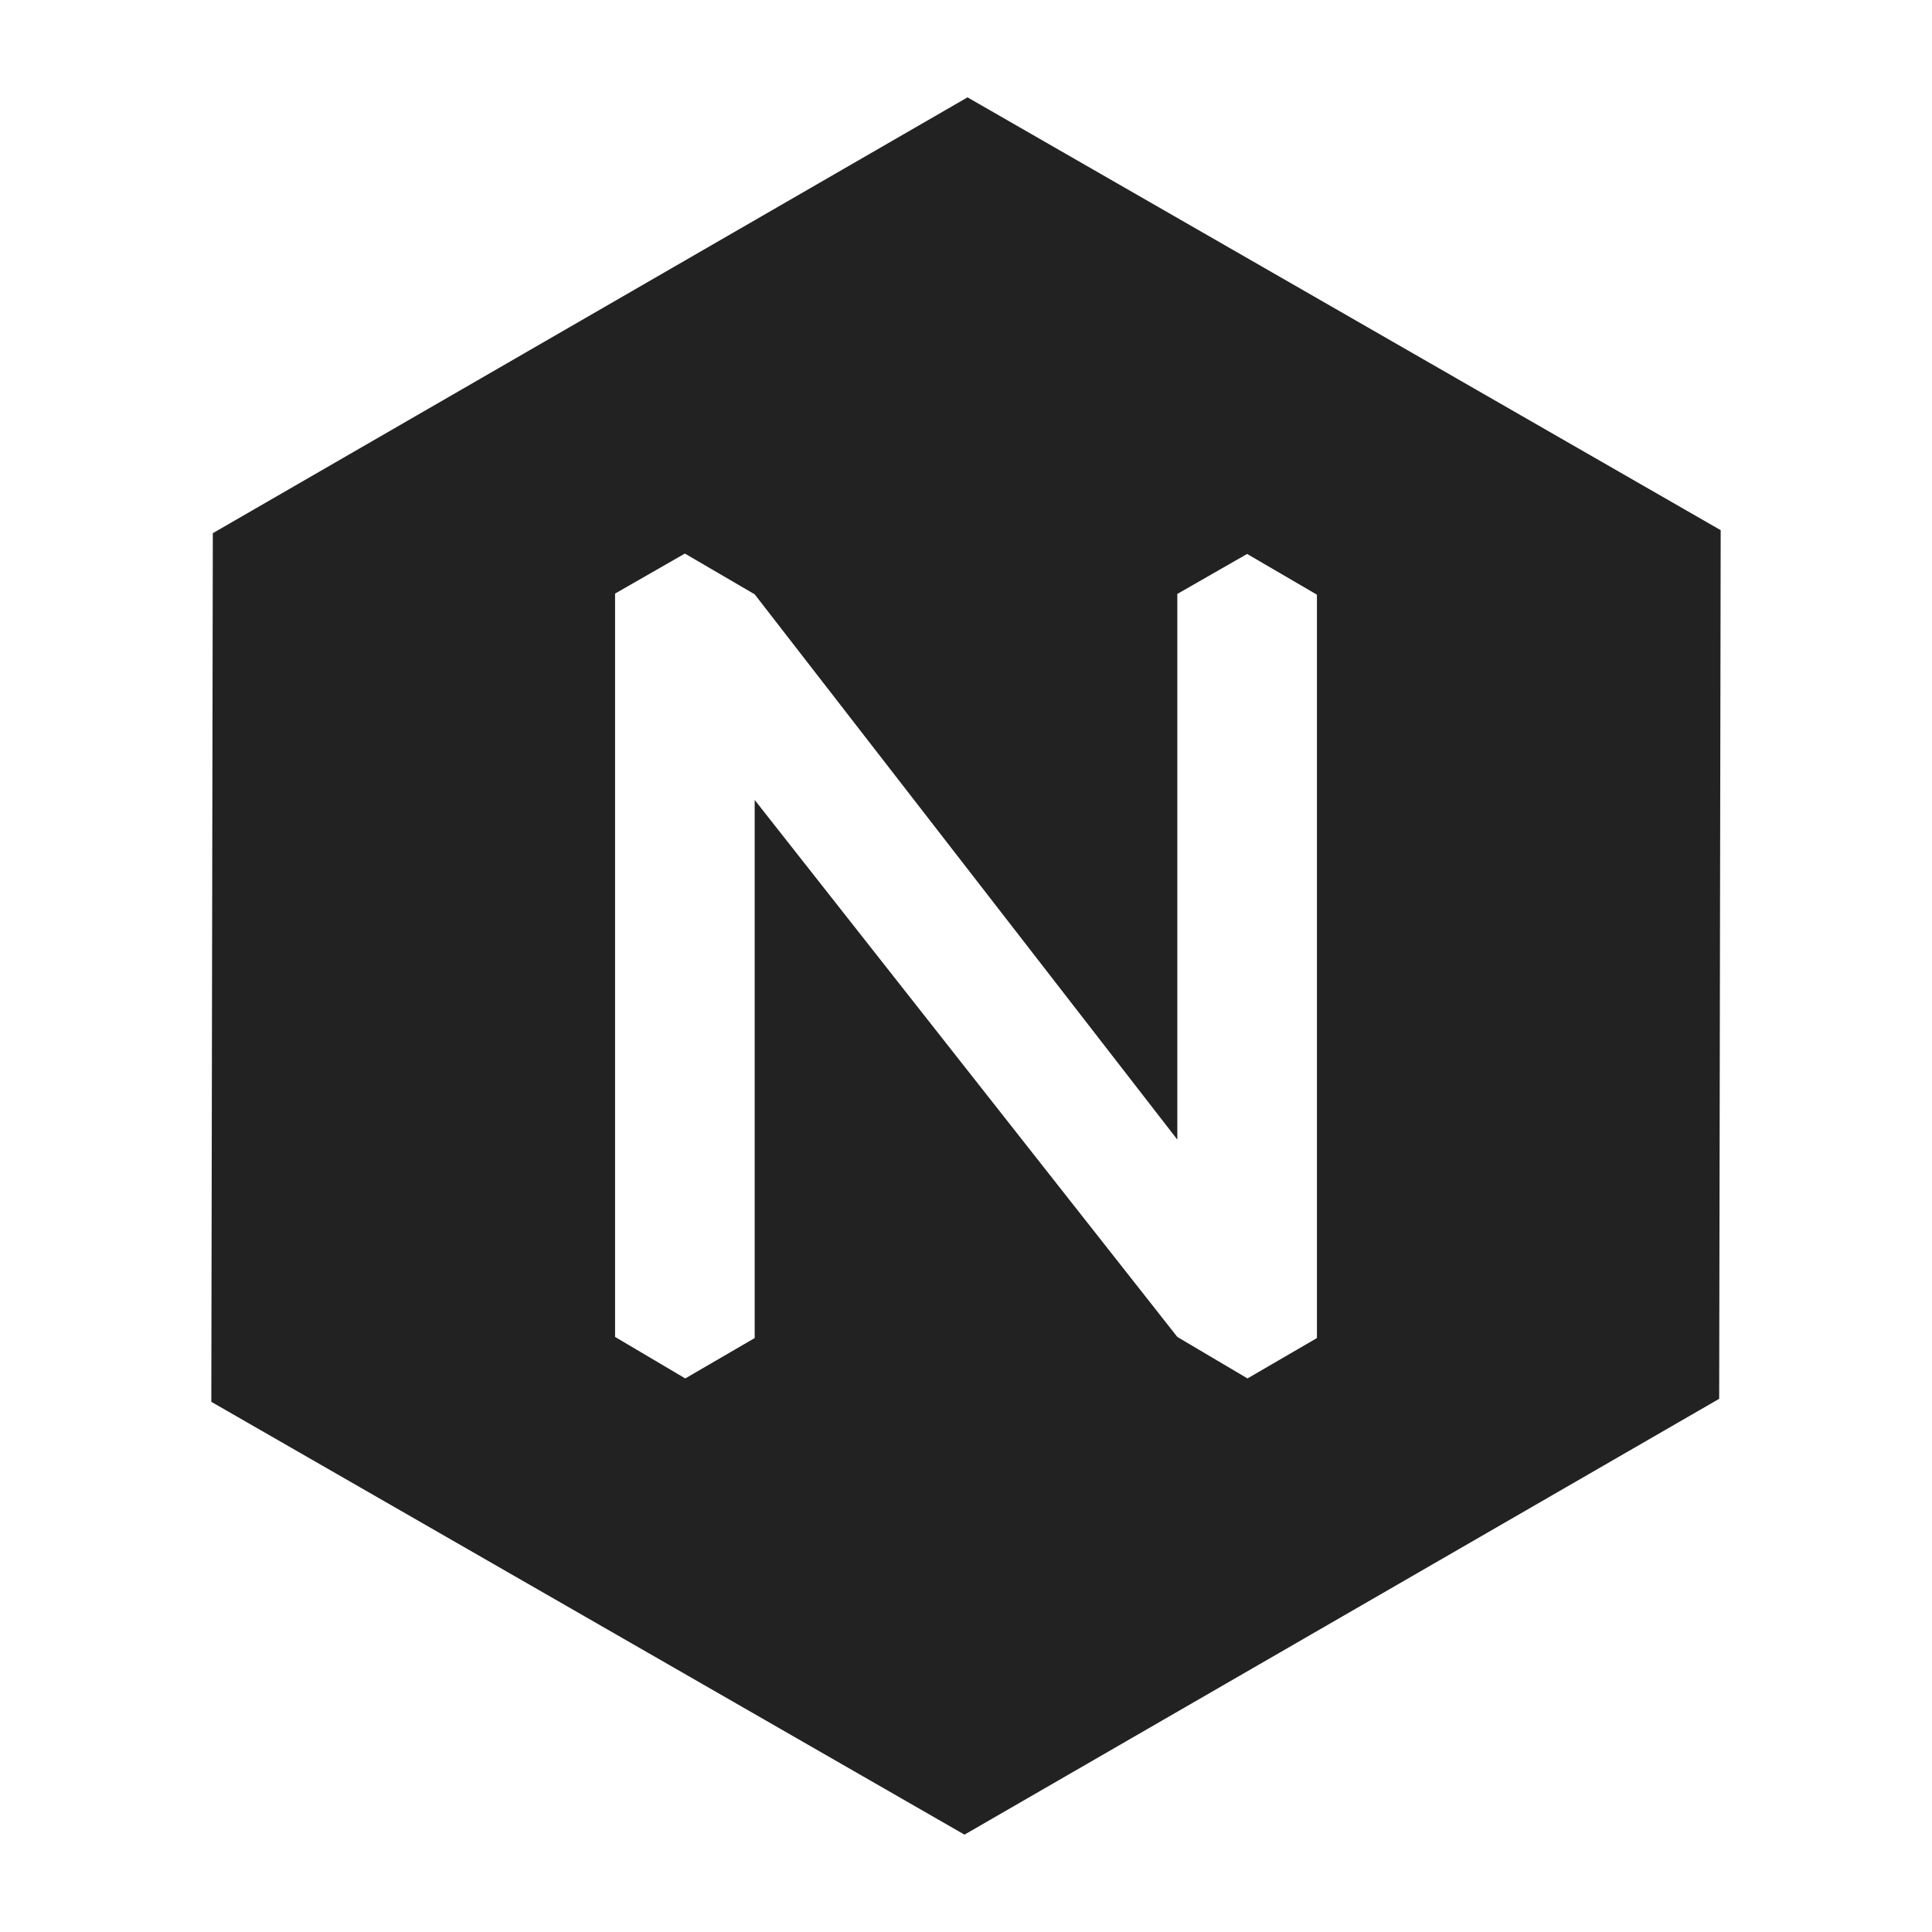
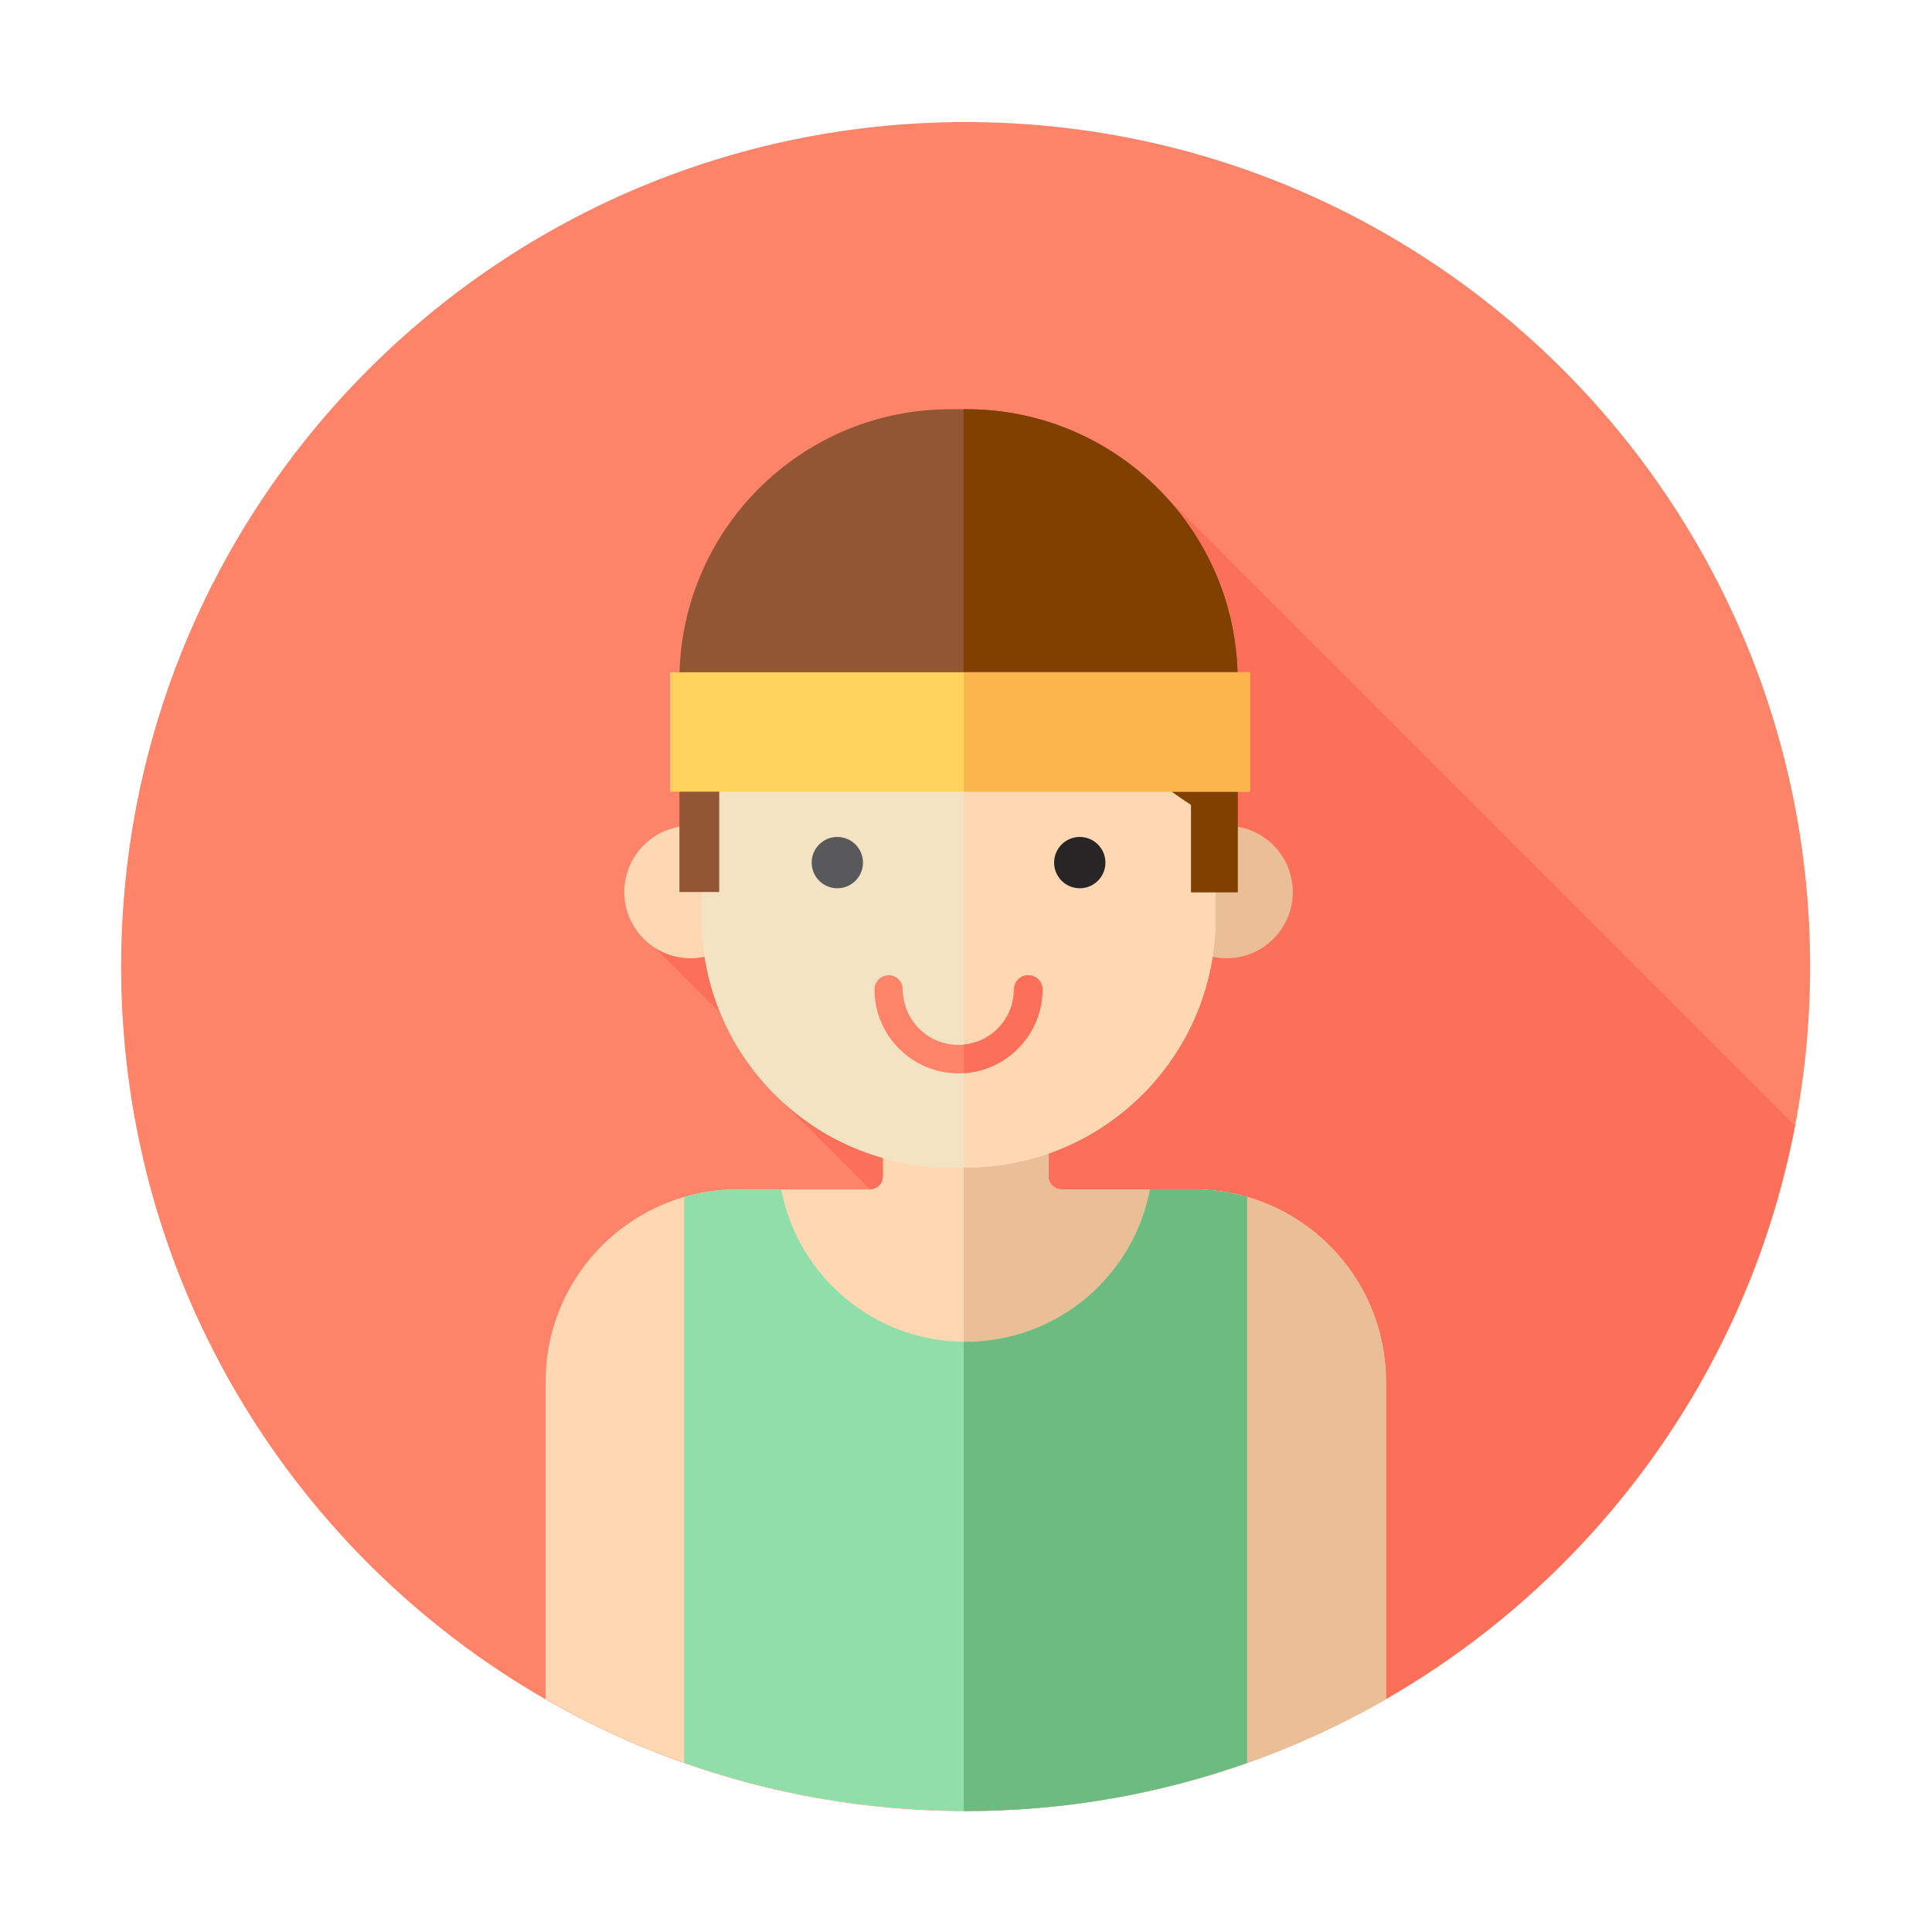
- <svg xmlns="http://www.w3.org/2000/svg" xml:space="preserve" enable-background="new 0 0 512 512" viewBox="0 0 512 512" height="512px" width="512px" y="0px" x="0px" id="NexT" version="1.1">
-   <defs id="defs3388" />
-   <path style="fill:#222222;fill-opacity:1" id="path3384" d="M 256.4,25.8 56.4,141.3 56,371.5 255.6,486.2 455.6,370.7 456,140.5 Z m 92.6,328.8 -18.4,10.7 -18.6,-11 0,0 -112,-142.3 0,142.6 -18.4,10.7 -18.6,-11 0,-197 18.5,-10.6 18.5,10.8 0,0 112,144.5 0,-144.6 18.5,-10.6 18.5,10.8 z" />
+ <svg xmlns="http://www.w3.org/2000/svg" t="1545226048449" class="icon" style="" viewBox="0 0 1024 1024" version="1.1" p-id="2367" width="32" height="32">
+   <defs>
+     <style type="text/css" />
+   </defs>
+   <path d="M511.8 512.3m-447.6 0a447.6 447.6 0 1 0 895.2 0 447.6 447.6 0 1 0-895.2 0Z" fill="#FD8469" p-id="2368" />
+   <path d="M732.4 901.7c112.1-63.6 193.9-174.2 218.9-305L619.5 264.9l-128.8 99.7-154.3 127 86.7 86.7-8.3 5.8 317.6 317.6z" fill="#FC6F58" p-id="2369" />
+   <path d="M632.7 630.4h-70c-3.9 0-7-3.1-7-7v-48.6H468v48.6c0 3.9-3.1 7-7 7h-70c-56.2 0-101.8 45.6-101.8 101.8v168.4c65.6 37.7 141.6 59.2 222.7 59.2s157.1-21.6 222.7-59.2V732.2c-0.1-56.3-45.7-101.8-101.9-101.8z" fill="#FED8B2" p-id="2370" />
+   <path d="M632.7 630.4h-70c-3.9 0-7-3.1-7-7v-48.6h-44.9v385.1h1c81.1 0 157.1-21.6 222.7-59.2V732.2c0-56.3-45.6-101.8-101.8-101.8z" fill="#EABE96" p-id="2371" />
+   <path d="M661 634.4c-9-2.6-18.5-4-28.3-4h-23.2c-8.7 46-49.1 80.8-97.7 80.8s-89-34.8-97.7-80.8h-23.2c-9.8 0-19.3 1.4-28.3 4v299.9c46.7 16.5 96.9 25.5 149.2 25.5 52.3 0 102.5-9 149.2-25.5V634.4z" fill="#90DFAA" p-id="2372" />
+   <path d="M632.7 630.4h-23.2c-8.7 46-49.1 80.8-97.7 80.8h-1v248.7h1c52.3 0 102.5-9 149.2-25.5v-300c-9-2.6-18.5-4-28.3-4z" fill="#6CBC82" p-id="2373" />
+   <path d="M366 472.8m-35.1 0a35.1 35.1 0 1 0 70.2 0 35.1 35.1 0 1 0-70.2 0Z" fill="#FED8B2" p-id="2374" />
+   <path d="M650.1 472.8m-35.1 0a35.1 35.1 0 1 0 70.2 0 35.1 35.1 0 1 0-70.2 0Z" fill="#EABE96" p-id="2375" />
+   <path d="M512 618.8h-7.9c-73.1 0-132.3-59.2-132.3-132.3V365.7c0-73.1 59.2-132.3 132.3-132.3h7.9c73.1 0 132.3 59.2 132.3 132.3v120.8c0 73-59.2 132.3-132.3 132.3z" fill="#F4E3C3" p-id="2376" />
+   <path d="M512 233.4h-1.2v385.4h1.2c73.1 0 132.3-59.2 132.3-132.3V365.7c0-73.1-59.2-132.3-132.3-132.3z" fill="#FED8B2" p-id="2377" />
+   <path d="M629.9 278.1c-26-37-69-61.2-117.6-61.2h-8.6c-79.3 0-143.6 64.3-143.6 143.6v112.3h21.1v-59.3c64-6.5 126.9-19.1 182.1-46.6 19.8 22.8 42.8 43.1 68.1 59.7v46.3H656V360.7c0-30.9-9.7-59.3-26.1-82.6z" fill="#935635" p-id="2378" />
+   <path d="M629.9 278.1c-26-37-69-61.2-117.6-61.2h-1.6v171.3c18.1-5.9 35.6-12.9 52.5-21.3 19.8 22.8 42.8 43.1 68.1 59.7v46.3H656V360.7c0-30.9-9.7-59.3-26.1-82.6z" fill="#804000" p-id="2379" />
+   <path d="M443.8 457.2m-13.6 0a13.6 13.6 0 1 0 27.2 0 13.6 13.6 0 1 0-27.2 0Z" fill="#59595B" p-id="2380" />
+   <path d="M572.3 457.2m-13.6 0a13.6 13.6 0 1 0 27.2 0 13.6 13.6 0 1 0-27.2 0Z" fill="#272525" p-id="2381" />
+   <path d="M508 568.9c-24.6 0-44.5-20-44.5-44.5 0-4.2 3.4-7.5 7.5-7.5 4.2 0 7.5 3.4 7.5 7.5 0 16.2 13.2 29.4 29.4 29.4s29.4-13.2 29.4-29.4c0-4.2 3.4-7.5 7.5-7.5 4.2 0 7.5 3.4 7.5 7.5 0.3 24.5-19.7 44.5-44.3 44.5z" fill="#FD8469" p-id="2382" />
+   <path d="M552.6 524.4c0-4.2-3.4-7.5-7.5-7.5s-7.5 3.4-7.5 7.5c0 15.3-11.8 27.9-26.7 29.3v15.1c23.1-1.5 41.7-20.8 41.7-44.4z" fill="#FC6F58" p-id="2383" />
+   <path d="M355.1 356.3h307.4v63.3H355.1z" fill="#FFD15D" p-id="2384" />
+   <path d="M510.8 356.3h151.7v63.3H510.8z" fill="#F9B54C" p-id="2385" />
</svg>
